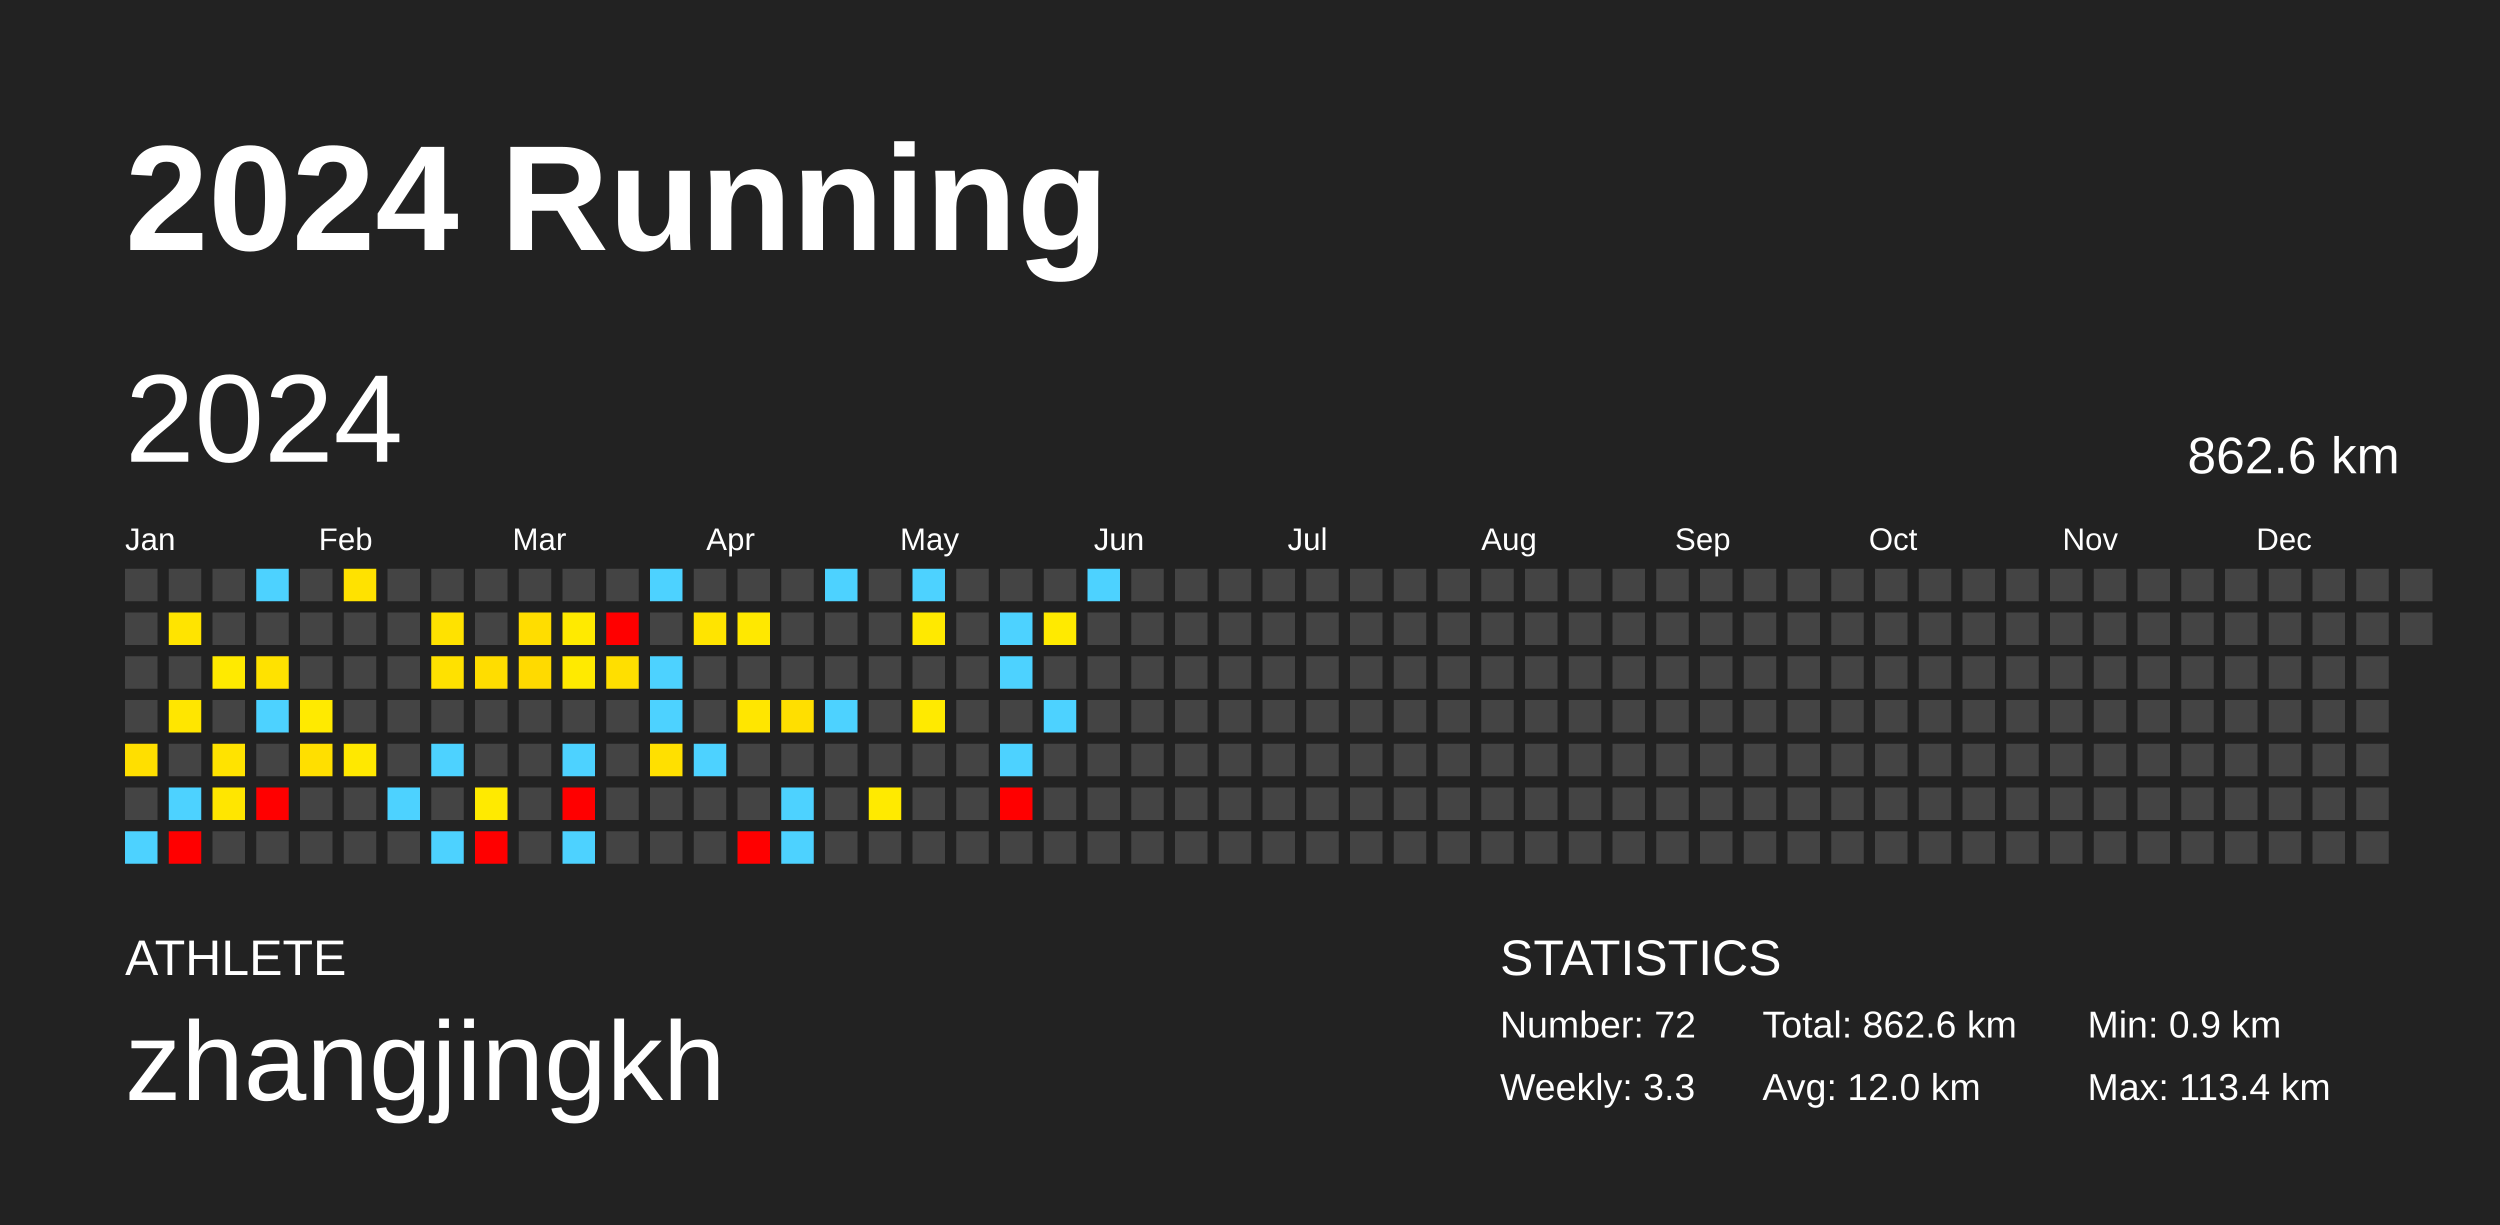
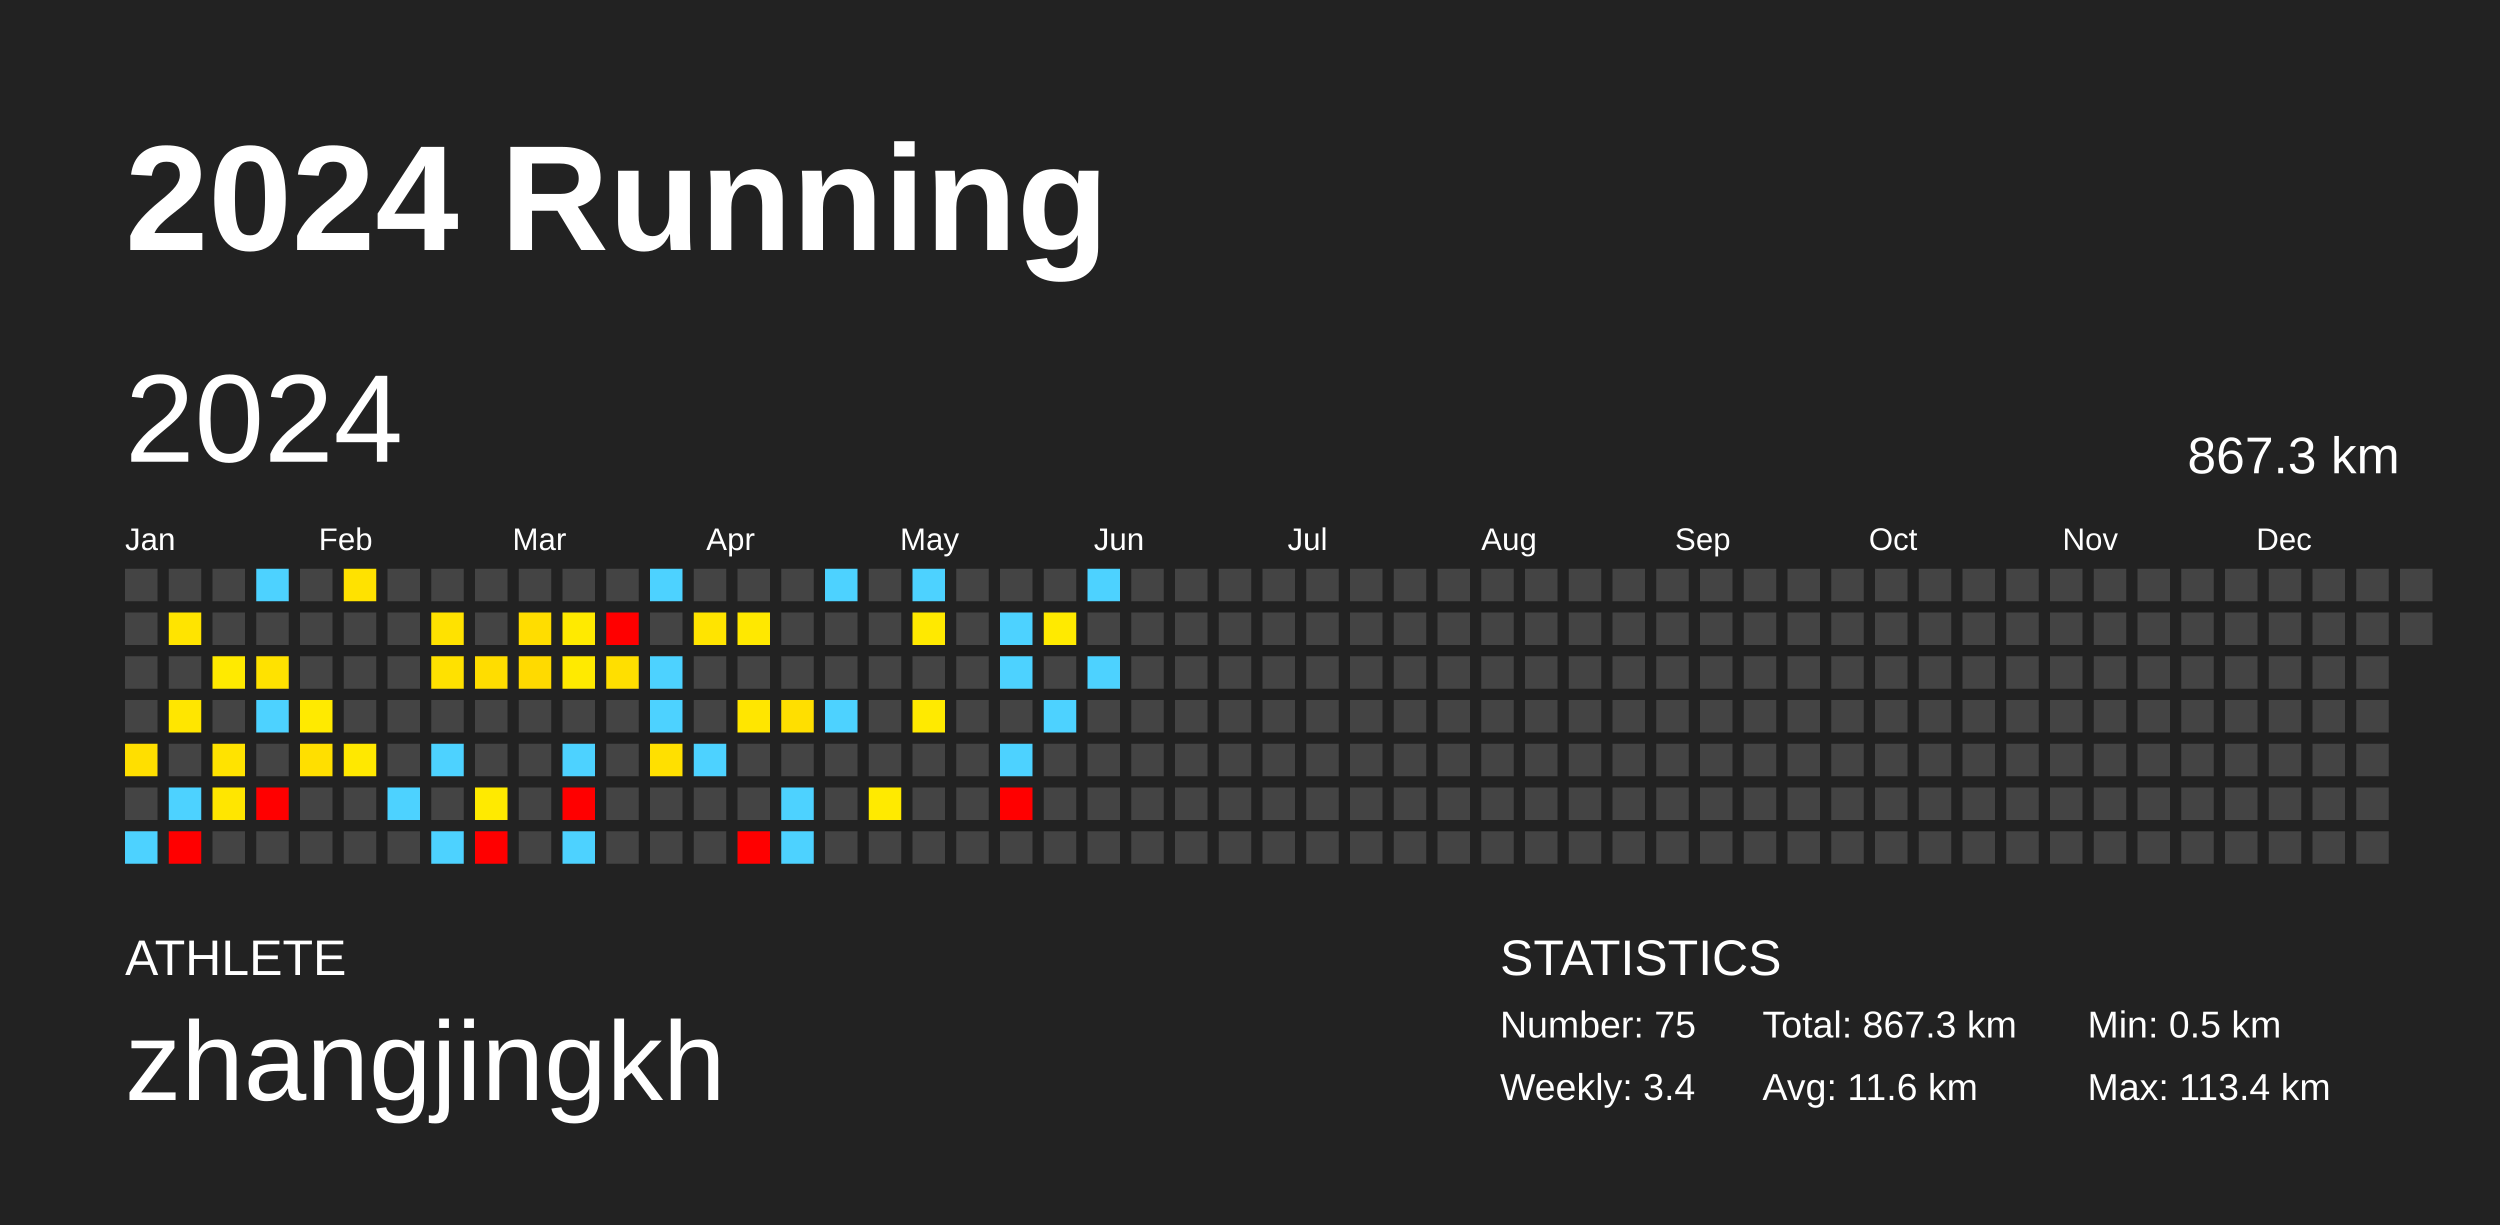
<svg xmlns="http://www.w3.org/2000/svg" baseProfile="full" height="98mm" version="1.1" viewBox="0,0,200,98" width="200mm">
  <defs />
  <rect fill="#222222" height="98" width="200" x="0" y="0" />
  <text fill="#FFFFFF" style="font-size:12px; font-family:Arial; font-weight:bold;" x="10" y="20">2024 Running</text>
  <text fill="#FFFFFF" style="font-size:4px; font-family:Arial" x="10" y="78">ATHLETE</text>
  <text fill="#FFFFFF" style="font-size:9px; font-family:Arial" x="10" y="88">zhangjingkh</text>
  <text fill="#FFFFFF" style="font-size:4px; font-family:Arial" x="120" y="78">STATISTICS</text>
-   <text fill="#FFFFFF" style="font-size:3px; font-family:Arial" x="120" y="83">Number: 72</text>
-   <text fill="#FFFFFF" style="font-size:3px; font-family:Arial" x="120" y="88">Weekly: 3.3</text>
-   <text fill="#FFFFFF" style="font-size:3px; font-family:Arial" x="141" y="83">Total: 862.6 km</text>
-   <text fill="#FFFFFF" style="font-size:3px; font-family:Arial" x="141" y="88">Avg: 12.0 km</text>
-   <text fill="#FFFFFF" style="font-size:3px; font-family:Arial" x="167" y="83">Min: 0.9 km</text>
+   <text fill="#FFFFFF" style="font-size:3px; font-family:Arial" x="120" y="83">Number: 75</text>
+   <text fill="#FFFFFF" style="font-size:3px; font-family:Arial" x="120" y="88">Weekly: 3.4</text>
+   <text fill="#FFFFFF" style="font-size:3px; font-family:Arial" x="141" y="83">Total: 867.3 km</text>
+   <text fill="#FFFFFF" style="font-size:3px; font-family:Arial" x="141" y="88">Avg: 11.6 km</text>
+   <text fill="#FFFFFF" style="font-size:3px; font-family:Arial" x="167" y="83">Min: 0.5 km</text>
  <text fill="#FFFFFF" style="font-size:3px; font-family:Arial" x="167" y="88">Max: 113.4 km</text>
  <text dominant-baseline="hanging" fill="#FFFFFF" style="font-size:10.0px; font-family:Arial;" x="10" y="30">2024</text>
-   <text dominant-baseline="hanging" fill="#FFFFFF" style="font-size:4.125px; font-family:Arial;" x="175" y="35">862.6 km</text>
+   <text dominant-baseline="hanging" fill="#FFFFFF" style="font-size:4.125px; font-family:Arial;" x="175" y="35">867.3 km</text>
  <text fill="#FFFFFF" style="font-size:2.5px; font-family:Arial" x="10.0" y="44">Jan</text>
  <text fill="#FFFFFF" style="font-size:2.5px; font-family:Arial" x="25.5" y="44">Feb</text>
  <text fill="#FFFFFF" style="font-size:2.5px; font-family:Arial" x="41.0" y="44">Mar</text>
  <text fill="#FFFFFF" style="font-size:2.5px; font-family:Arial" x="56.5" y="44">Apr</text>
  <text fill="#FFFFFF" style="font-size:2.5px; font-family:Arial" x="72.0" y="44">May</text>
  <text fill="#FFFFFF" style="font-size:2.5px; font-family:Arial" x="87.5" y="44">Jun</text>
  <text fill="#FFFFFF" style="font-size:2.5px; font-family:Arial" x="103.0" y="44">Jul</text>
  <text fill="#FFFFFF" style="font-size:2.5px; font-family:Arial" x="118.5" y="44">Aug</text>
  <text fill="#FFFFFF" style="font-size:2.5px; font-family:Arial" x="134.0" y="44">Sep</text>
  <text fill="#FFFFFF" style="font-size:2.5px; font-family:Arial" x="149.5" y="44">Oct</text>
  <text fill="#FFFFFF" style="font-size:2.5px; font-family:Arial" x="165.0" y="44">Nov</text>
  <text fill="#FFFFFF" style="font-size:2.5px; font-family:Arial" x="180.5" y="44">Dec</text>
  <rect fill="#444444" height="2.6" width="2.6" x="10.0" y="45.5" />
  <rect fill="#444444" height="2.6" width="2.6" x="10.0" y="49.0" />
  <rect fill="#444444" height="2.6" width="2.6" x="10.0" y="52.5" />
  <rect fill="#444444" height="2.6" width="2.6" x="10.0" y="56.0" />
  <rect fill="#ffdf00" height="2.6" width="2.6" x="10.0" y="59.5" />
  <rect fill="#444444" height="2.6" width="2.6" x="10.0" y="63.0" />
  <rect fill="#4dd2ff" height="2.6" width="2.6" x="10.0" y="66.5" />
  <rect fill="#444444" height="2.6" width="2.6" x="13.5" y="45.5" />
  <rect fill="#ffe400" height="2.6" width="2.6" x="13.5" y="49.0" />
  <rect fill="#444444" height="2.6" width="2.6" x="13.5" y="52.5" />
  <rect fill="#ffe600" height="2.6" width="2.6" x="13.5" y="56.0" />
  <rect fill="#444444" height="2.6" width="2.6" x="13.5" y="59.5" />
  <rect fill="#4dd2ff" height="2.6" width="2.6" x="13.5" y="63.0" />
  <rect fill="red" height="2.6" width="2.6" x="13.5" y="66.5" />
  <rect fill="#444444" height="2.6" width="2.6" x="17.0" y="45.5" />
  <rect fill="#444444" height="2.6" width="2.6" x="17.0" y="49.0" />
  <rect fill="#ffea00" height="2.6" width="2.6" x="17.0" y="52.5" />
  <rect fill="#444444" height="2.6" width="2.6" x="17.0" y="56.0" />
  <rect fill="#ffe300" height="2.6" width="2.6" x="17.0" y="59.5" />
  <rect fill="#ffe600" height="2.6" width="2.6" x="17.0" y="63.0" />
  <rect fill="#444444" height="2.6" width="2.6" x="17.0" y="66.5" />
  <rect fill="#4dd2ff" height="2.6" width="2.6" x="20.5" y="45.5" />
  <rect fill="#444444" height="2.6" width="2.6" x="20.5" y="49.0" />
  <rect fill="#ffe200" height="2.6" width="2.6" x="20.5" y="52.5" />
  <rect fill="#4dd2ff" height="2.6" width="2.6" x="20.5" y="56.0" />
  <rect fill="#444444" height="2.6" width="2.6" x="20.5" y="59.5" />
  <rect fill="red" height="2.6" width="2.6" x="20.5" y="63.0" />
  <rect fill="#444444" height="2.6" width="2.6" x="20.5" y="66.5" />
  <rect fill="#444444" height="2.6" width="2.6" x="24.0" y="45.5" />
  <rect fill="#444444" height="2.6" width="2.6" x="24.0" y="49.0" />
  <rect fill="#444444" height="2.6" width="2.6" x="24.0" y="52.5" />
  <rect fill="#ffea00" height="2.6" width="2.6" x="24.0" y="56.0" />
  <rect fill="#ffdf00" height="2.6" width="2.6" x="24.0" y="59.5" />
  <rect fill="#444444" height="2.6" width="2.6" x="24.0" y="63.0" />
  <rect fill="#444444" height="2.6" width="2.6" x="24.0" y="66.5" />
  <rect fill="#ffe200" height="2.6" width="2.6" x="27.5" y="45.5" />
  <rect fill="#444444" height="2.6" width="2.6" x="27.5" y="49.0" />
  <rect fill="#444444" height="2.6" width="2.6" x="27.5" y="52.5" />
  <rect fill="#444444" height="2.6" width="2.6" x="27.5" y="56.0" />
  <rect fill="#ffe800" height="2.6" width="2.6" x="27.5" y="59.5" />
  <rect fill="#444444" height="2.6" width="2.6" x="27.5" y="63.0" />
  <rect fill="#444444" height="2.6" width="2.6" x="27.5" y="66.5" />
  <rect fill="#444444" height="2.6" width="2.6" x="31.0" y="45.5" />
  <rect fill="#444444" height="2.6" width="2.6" x="31.0" y="49.0" />
  <rect fill="#444444" height="2.6" width="2.6" x="31.0" y="52.5" />
  <rect fill="#444444" height="2.6" width="2.6" x="31.0" y="56.0" />
  <rect fill="#444444" height="2.6" width="2.6" x="31.0" y="59.5" />
  <rect fill="#4dd2ff" height="2.6" width="2.6" x="31.0" y="63.0" />
  <rect fill="#444444" height="2.6" width="2.6" x="31.0" y="66.5" />
  <rect fill="#444444" height="2.6" width="2.6" x="34.5" y="45.5" />
  <rect fill="#ffe200" height="2.6" width="2.6" x="34.5" y="49.0" />
  <rect fill="#ffe100" height="2.6" width="2.6" x="34.5" y="52.5" />
  <rect fill="#444444" height="2.6" width="2.6" x="34.5" y="56.0" />
  <rect fill="#4dd2ff" height="2.6" width="2.6" x="34.5" y="59.5" />
  <rect fill="#444444" height="2.6" width="2.6" x="34.5" y="63.0" />
  <rect fill="#4dd2ff" height="2.6" width="2.6" x="34.5" y="66.5" />
  <rect fill="#444444" height="2.6" width="2.6" x="38.0" y="45.5" />
  <rect fill="#444444" height="2.6" width="2.6" x="38.0" y="49.0" />
  <rect fill="#ffdd00" height="2.6" width="2.6" x="38.0" y="52.5" />
  <rect fill="#444444" height="2.6" width="2.6" x="38.0" y="56.0" />
  <rect fill="#444444" height="2.6" width="2.6" x="38.0" y="59.5" />
  <rect fill="#ffea00" height="2.6" width="2.6" x="38.0" y="63.0" />
  <rect fill="red" height="2.6" width="2.6" x="38.0" y="66.5" />
  <rect fill="#444444" height="2.6" width="2.6" x="41.5" y="45.5" />
  <rect fill="#ffdd00" height="2.6" width="2.6" x="41.5" y="49.0" />
  <rect fill="#ffda00" height="2.6" width="2.6" x="41.5" y="52.5" />
  <rect fill="#444444" height="2.6" width="2.6" x="41.5" y="56.0" />
  <rect fill="#444444" height="2.6" width="2.6" x="41.5" y="59.5" />
  <rect fill="#444444" height="2.6" width="2.6" x="41.5" y="63.0" />
  <rect fill="#444444" height="2.6" width="2.6" x="41.5" y="66.5" />
  <rect fill="#444444" height="2.6" width="2.6" x="45.0" y="45.5" />
  <rect fill="#ffea00" height="2.6" width="2.6" x="45.0" y="49.0" />
  <rect fill="#ffea00" height="2.6" width="2.6" x="45.0" y="52.5" />
  <rect fill="#444444" height="2.6" width="2.6" x="45.0" y="56.0" />
  <rect fill="#4dd2ff" height="2.6" width="2.6" x="45.0" y="59.5" />
  <rect fill="red" height="2.6" width="2.6" x="45.0" y="63.0" />
  <rect fill="#4dd2ff" height="2.6" width="2.6" x="45.0" y="66.5" />
  <rect fill="#444444" height="2.6" width="2.6" x="48.5" y="45.5" />
  <rect fill="red" height="2.6" width="2.6" x="48.5" y="49.0" />
  <rect fill="#ffdf00" height="2.6" width="2.6" x="48.5" y="52.5" />
  <rect fill="#444444" height="2.6" width="2.6" x="48.5" y="56.0" />
  <rect fill="#444444" height="2.6" width="2.6" x="48.5" y="59.5" />
  <rect fill="#444444" height="2.6" width="2.6" x="48.5" y="63.0" />
  <rect fill="#444444" height="2.6" width="2.6" x="48.5" y="66.5" />
  <rect fill="#4dd2ff" height="2.6" width="2.6" x="52.0" y="45.5" />
  <rect fill="#444444" height="2.6" width="2.6" x="52.0" y="49.0" />
  <rect fill="#4dd2ff" height="2.6" width="2.6" x="52.0" y="52.5" />
  <rect fill="#4dd2ff" height="2.6" width="2.6" x="52.0" y="56.0" />
  <rect fill="#ffe000" height="2.6" width="2.6" x="52.0" y="59.5" />
  <rect fill="#444444" height="2.6" width="2.6" x="52.0" y="63.0" />
  <rect fill="#444444" height="2.6" width="2.6" x="52.0" y="66.5" />
  <rect fill="#444444" height="2.6" width="2.6" x="55.5" y="45.5" />
  <rect fill="#ffe400" height="2.6" width="2.6" x="55.5" y="49.0" />
  <rect fill="#444444" height="2.6" width="2.6" x="55.5" y="52.5" />
  <rect fill="#444444" height="2.6" width="2.6" x="55.5" y="56.0" />
  <rect fill="#4dd2ff" height="2.6" width="2.6" x="55.5" y="59.5" />
  <rect fill="#444444" height="2.6" width="2.6" x="55.5" y="63.0" />
  <rect fill="#444444" height="2.6" width="2.6" x="55.5" y="66.5" />
  <rect fill="#444444" height="2.6" width="2.6" x="59.0" y="45.5" />
  <rect fill="#ffe800" height="2.6" width="2.6" x="59.0" y="49.0" />
  <rect fill="#444444" height="2.6" width="2.6" x="59.0" y="52.5" />
  <rect fill="#ffe600" height="2.6" width="2.6" x="59.0" y="56.0" />
  <rect fill="#444444" height="2.6" width="2.6" x="59.0" y="59.5" />
  <rect fill="#444444" height="2.6" width="2.6" x="59.0" y="63.0" />
  <rect fill="red" height="2.6" width="2.6" x="59.0" y="66.5" />
  <rect fill="#444444" height="2.6" width="2.6" x="62.5" y="45.5" />
  <rect fill="#444444" height="2.6" width="2.6" x="62.5" y="49.0" />
  <rect fill="#444444" height="2.6" width="2.6" x="62.5" y="52.5" />
  <rect fill="#ffdf00" height="2.6" width="2.6" x="62.5" y="56.0" />
  <rect fill="#444444" height="2.6" width="2.6" x="62.5" y="59.5" />
  <rect fill="#4dd2ff" height="2.6" width="2.6" x="62.5" y="63.0" />
  <rect fill="#4dd2ff" height="2.6" width="2.6" x="62.5" y="66.5" />
  <rect fill="#4dd2ff" height="2.6" width="2.6" x="66.0" y="45.5" />
  <rect fill="#444444" height="2.6" width="2.6" x="66.0" y="49.0" />
  <rect fill="#444444" height="2.6" width="2.6" x="66.0" y="52.5" />
  <rect fill="#4dd2ff" height="2.6" width="2.6" x="66.0" y="56.0" />
  <rect fill="#444444" height="2.6" width="2.6" x="66.0" y="59.5" />
  <rect fill="#444444" height="2.6" width="2.6" x="66.0" y="63.0" />
  <rect fill="#444444" height="2.6" width="2.6" x="66.0" y="66.5" />
  <rect fill="#444444" height="2.6" width="2.6" x="69.5" y="45.5" />
  <rect fill="#444444" height="2.6" width="2.6" x="69.5" y="49.0" />
  <rect fill="#444444" height="2.6" width="2.6" x="69.5" y="52.5" />
  <rect fill="#444444" height="2.6" width="2.6" x="69.5" y="56.0" />
  <rect fill="#444444" height="2.6" width="2.6" x="69.5" y="59.5" />
  <rect fill="#ffea00" height="2.6" width="2.6" x="69.5" y="63.0" />
  <rect fill="#444444" height="2.6" width="2.6" x="69.5" y="66.5" />
  <rect fill="#4dd2ff" height="2.6" width="2.6" x="73.0" y="45.5" />
  <rect fill="#ffe900" height="2.6" width="2.6" x="73.0" y="49.0" />
  <rect fill="#444444" height="2.6" width="2.6" x="73.0" y="52.5" />
  <rect fill="#ffea00" height="2.6" width="2.6" x="73.0" y="56.0" />
  <rect fill="#444444" height="2.6" width="2.6" x="73.0" y="59.5" />
  <rect fill="#444444" height="2.6" width="2.6" x="73.0" y="63.0" />
  <rect fill="#444444" height="2.6" width="2.6" x="73.0" y="66.5" />
  <rect fill="#444444" height="2.6" width="2.6" x="76.5" y="45.5" />
  <rect fill="#444444" height="2.6" width="2.6" x="76.5" y="49.0" />
  <rect fill="#444444" height="2.6" width="2.6" x="76.5" y="52.5" />
  <rect fill="#444444" height="2.6" width="2.6" x="76.5" y="56.0" />
  <rect fill="#444444" height="2.6" width="2.6" x="76.5" y="59.5" />
  <rect fill="#444444" height="2.6" width="2.6" x="76.5" y="63.0" />
  <rect fill="#444444" height="2.6" width="2.6" x="76.5" y="66.5" />
  <rect fill="#444444" height="2.6" width="2.6" x="80.0" y="45.5" />
  <rect fill="#4dd2ff" height="2.6" width="2.6" x="80.0" y="49.0" />
  <rect fill="#4dd2ff" height="2.6" width="2.6" x="80.0" y="52.5" />
  <rect fill="#444444" height="2.6" width="2.6" x="80.0" y="56.0" />
  <rect fill="#4dd2ff" height="2.6" width="2.6" x="80.0" y="59.5" />
  <rect fill="red" height="2.6" width="2.6" x="80.0" y="63.0" />
  <rect fill="#444444" height="2.6" width="2.6" x="80.0" y="66.5" />
  <rect fill="#444444" height="2.6" width="2.6" x="83.5" y="45.5" />
  <rect fill="#ffea00" height="2.6" width="2.6" x="83.5" y="49.0" />
  <rect fill="#444444" height="2.6" width="2.6" x="83.5" y="52.5" />
  <rect fill="#4dd2ff" height="2.6" width="2.6" x="83.5" y="56.0" />
  <rect fill="#444444" height="2.6" width="2.6" x="83.5" y="59.5" />
  <rect fill="#444444" height="2.6" width="2.6" x="83.5" y="63.0" />
  <rect fill="#444444" height="2.6" width="2.6" x="83.5" y="66.5" />
  <rect fill="#4dd2ff" height="2.6" width="2.6" x="87.0" y="45.5" />
  <rect fill="#444444" height="2.6" width="2.6" x="87.0" y="49.0" />
-   <rect fill="#444444" height="2.6" width="2.6" x="87.0" y="52.5" />
+   <rect fill="#4dd2ff" height="2.6" width="2.6" x="87.0" y="52.5" />
  <rect fill="#444444" height="2.6" width="2.6" x="87.0" y="56.0" />
  <rect fill="#444444" height="2.6" width="2.6" x="87.0" y="59.5" />
  <rect fill="#444444" height="2.6" width="2.6" x="87.0" y="63.0" />
  <rect fill="#444444" height="2.6" width="2.6" x="87.0" y="66.5" />
  <rect fill="#444444" height="2.6" width="2.6" x="90.5" y="45.5" />
  <rect fill="#444444" height="2.6" width="2.6" x="90.5" y="49.0" />
  <rect fill="#444444" height="2.6" width="2.6" x="90.5" y="52.5" />
  <rect fill="#444444" height="2.6" width="2.6" x="90.5" y="56.0" />
  <rect fill="#444444" height="2.6" width="2.6" x="90.5" y="59.5" />
  <rect fill="#444444" height="2.6" width="2.6" x="90.5" y="63.0" />
  <rect fill="#444444" height="2.6" width="2.6" x="90.5" y="66.5" />
  <rect fill="#444444" height="2.6" width="2.6" x="94.0" y="45.5" />
  <rect fill="#444444" height="2.6" width="2.6" x="94.0" y="49.0" />
  <rect fill="#444444" height="2.6" width="2.6" x="94.0" y="52.5" />
  <rect fill="#444444" height="2.6" width="2.6" x="94.0" y="56.0" />
  <rect fill="#444444" height="2.6" width="2.6" x="94.0" y="59.5" />
  <rect fill="#444444" height="2.6" width="2.6" x="94.0" y="63.0" />
  <rect fill="#444444" height="2.6" width="2.6" x="94.0" y="66.5" />
  <rect fill="#444444" height="2.6" width="2.6" x="97.5" y="45.5" />
  <rect fill="#444444" height="2.6" width="2.6" x="97.5" y="49.0" />
  <rect fill="#444444" height="2.6" width="2.6" x="97.5" y="52.5" />
  <rect fill="#444444" height="2.6" width="2.6" x="97.5" y="56.0" />
  <rect fill="#444444" height="2.6" width="2.6" x="97.5" y="59.5" />
  <rect fill="#444444" height="2.6" width="2.6" x="97.5" y="63.0" />
  <rect fill="#444444" height="2.6" width="2.6" x="97.5" y="66.5" />
  <rect fill="#444444" height="2.6" width="2.6" x="101.0" y="45.5" />
  <rect fill="#444444" height="2.6" width="2.6" x="101.0" y="49.0" />
  <rect fill="#444444" height="2.6" width="2.6" x="101.0" y="52.5" />
  <rect fill="#444444" height="2.6" width="2.6" x="101.0" y="56.0" />
  <rect fill="#444444" height="2.6" width="2.6" x="101.0" y="59.5" />
  <rect fill="#444444" height="2.6" width="2.6" x="101.0" y="63.0" />
  <rect fill="#444444" height="2.6" width="2.6" x="101.0" y="66.5" />
  <rect fill="#444444" height="2.6" width="2.6" x="104.5" y="45.5" />
  <rect fill="#444444" height="2.6" width="2.6" x="104.5" y="49.0" />
  <rect fill="#444444" height="2.6" width="2.6" x="104.5" y="52.5" />
  <rect fill="#444444" height="2.6" width="2.6" x="104.5" y="56.0" />
  <rect fill="#444444" height="2.6" width="2.6" x="104.5" y="59.5" />
  <rect fill="#444444" height="2.6" width="2.6" x="104.5" y="63.0" />
  <rect fill="#444444" height="2.6" width="2.6" x="104.5" y="66.5" />
  <rect fill="#444444" height="2.6" width="2.6" x="108.0" y="45.5" />
  <rect fill="#444444" height="2.6" width="2.6" x="108.0" y="49.0" />
  <rect fill="#444444" height="2.6" width="2.6" x="108.0" y="52.5" />
  <rect fill="#444444" height="2.6" width="2.6" x="108.0" y="56.0" />
  <rect fill="#444444" height="2.6" width="2.6" x="108.0" y="59.5" />
  <rect fill="#444444" height="2.6" width="2.6" x="108.0" y="63.0" />
  <rect fill="#444444" height="2.6" width="2.6" x="108.0" y="66.5" />
  <rect fill="#444444" height="2.6" width="2.6" x="111.5" y="45.5" />
  <rect fill="#444444" height="2.6" width="2.6" x="111.5" y="49.0" />
  <rect fill="#444444" height="2.6" width="2.6" x="111.5" y="52.5" />
  <rect fill="#444444" height="2.6" width="2.6" x="111.5" y="56.0" />
  <rect fill="#444444" height="2.6" width="2.6" x="111.5" y="59.5" />
  <rect fill="#444444" height="2.6" width="2.6" x="111.5" y="63.0" />
  <rect fill="#444444" height="2.6" width="2.6" x="111.5" y="66.5" />
  <rect fill="#444444" height="2.6" width="2.6" x="115.0" y="45.5" />
  <rect fill="#444444" height="2.6" width="2.6" x="115.0" y="49.0" />
  <rect fill="#444444" height="2.6" width="2.6" x="115.0" y="52.5" />
  <rect fill="#444444" height="2.6" width="2.6" x="115.0" y="56.0" />
  <rect fill="#444444" height="2.6" width="2.6" x="115.0" y="59.5" />
  <rect fill="#444444" height="2.6" width="2.6" x="115.0" y="63.0" />
  <rect fill="#444444" height="2.6" width="2.6" x="115.0" y="66.5" />
  <rect fill="#444444" height="2.6" width="2.6" x="118.5" y="45.5" />
  <rect fill="#444444" height="2.6" width="2.6" x="118.5" y="49.0" />
  <rect fill="#444444" height="2.6" width="2.6" x="118.5" y="52.5" />
  <rect fill="#444444" height="2.6" width="2.6" x="118.5" y="56.0" />
  <rect fill="#444444" height="2.6" width="2.6" x="118.5" y="59.5" />
  <rect fill="#444444" height="2.6" width="2.6" x="118.5" y="63.0" />
  <rect fill="#444444" height="2.6" width="2.6" x="118.5" y="66.5" />
  <rect fill="#444444" height="2.6" width="2.6" x="122.0" y="45.5" />
  <rect fill="#444444" height="2.6" width="2.6" x="122.0" y="49.0" />
  <rect fill="#444444" height="2.6" width="2.6" x="122.0" y="52.5" />
  <rect fill="#444444" height="2.6" width="2.6" x="122.0" y="56.0" />
  <rect fill="#444444" height="2.6" width="2.6" x="122.0" y="59.5" />
  <rect fill="#444444" height="2.6" width="2.6" x="122.0" y="63.0" />
  <rect fill="#444444" height="2.6" width="2.6" x="122.0" y="66.5" />
  <rect fill="#444444" height="2.6" width="2.6" x="125.5" y="45.5" />
  <rect fill="#444444" height="2.6" width="2.6" x="125.5" y="49.0" />
  <rect fill="#444444" height="2.6" width="2.6" x="125.5" y="52.5" />
  <rect fill="#444444" height="2.6" width="2.6" x="125.5" y="56.0" />
  <rect fill="#444444" height="2.6" width="2.6" x="125.5" y="59.5" />
  <rect fill="#444444" height="2.6" width="2.6" x="125.5" y="63.0" />
  <rect fill="#444444" height="2.6" width="2.6" x="125.5" y="66.5" />
  <rect fill="#444444" height="2.6" width="2.6" x="129.0" y="45.5" />
  <rect fill="#444444" height="2.6" width="2.6" x="129.0" y="49.0" />
  <rect fill="#444444" height="2.6" width="2.6" x="129.0" y="52.5" />
  <rect fill="#444444" height="2.6" width="2.6" x="129.0" y="56.0" />
  <rect fill="#444444" height="2.6" width="2.6" x="129.0" y="59.5" />
  <rect fill="#444444" height="2.6" width="2.6" x="129.0" y="63.0" />
  <rect fill="#444444" height="2.6" width="2.6" x="129.0" y="66.5" />
  <rect fill="#444444" height="2.6" width="2.6" x="132.5" y="45.5" />
  <rect fill="#444444" height="2.6" width="2.6" x="132.5" y="49.0" />
  <rect fill="#444444" height="2.6" width="2.6" x="132.5" y="52.5" />
  <rect fill="#444444" height="2.6" width="2.6" x="132.5" y="56.0" />
  <rect fill="#444444" height="2.6" width="2.6" x="132.5" y="59.5" />
  <rect fill="#444444" height="2.6" width="2.6" x="132.5" y="63.0" />
  <rect fill="#444444" height="2.6" width="2.6" x="132.5" y="66.5" />
  <rect fill="#444444" height="2.6" width="2.6" x="136.0" y="45.5" />
  <rect fill="#444444" height="2.6" width="2.6" x="136.0" y="49.0" />
  <rect fill="#444444" height="2.6" width="2.6" x="136.0" y="52.5" />
  <rect fill="#444444" height="2.6" width="2.6" x="136.0" y="56.0" />
  <rect fill="#444444" height="2.6" width="2.6" x="136.0" y="59.5" />
  <rect fill="#444444" height="2.6" width="2.6" x="136.0" y="63.0" />
  <rect fill="#444444" height="2.6" width="2.6" x="136.0" y="66.5" />
  <rect fill="#444444" height="2.6" width="2.6" x="139.5" y="45.5" />
  <rect fill="#444444" height="2.6" width="2.6" x="139.5" y="49.0" />
  <rect fill="#444444" height="2.6" width="2.6" x="139.5" y="52.5" />
  <rect fill="#444444" height="2.6" width="2.6" x="139.5" y="56.0" />
  <rect fill="#444444" height="2.6" width="2.6" x="139.5" y="59.5" />
  <rect fill="#444444" height="2.6" width="2.6" x="139.5" y="63.0" />
  <rect fill="#444444" height="2.6" width="2.6" x="139.5" y="66.5" />
  <rect fill="#444444" height="2.6" width="2.6" x="143.0" y="45.5" />
  <rect fill="#444444" height="2.6" width="2.6" x="143.0" y="49.0" />
  <rect fill="#444444" height="2.6" width="2.6" x="143.0" y="52.5" />
  <rect fill="#444444" height="2.6" width="2.6" x="143.0" y="56.0" />
  <rect fill="#444444" height="2.6" width="2.6" x="143.0" y="59.5" />
  <rect fill="#444444" height="2.6" width="2.6" x="143.0" y="63.0" />
  <rect fill="#444444" height="2.6" width="2.6" x="143.0" y="66.5" />
  <rect fill="#444444" height="2.6" width="2.6" x="146.5" y="45.5" />
  <rect fill="#444444" height="2.6" width="2.6" x="146.5" y="49.0" />
  <rect fill="#444444" height="2.6" width="2.6" x="146.5" y="52.5" />
  <rect fill="#444444" height="2.6" width="2.6" x="146.5" y="56.0" />
  <rect fill="#444444" height="2.6" width="2.6" x="146.5" y="59.5" />
  <rect fill="#444444" height="2.6" width="2.6" x="146.5" y="63.0" />
  <rect fill="#444444" height="2.6" width="2.6" x="146.5" y="66.5" />
  <rect fill="#444444" height="2.6" width="2.6" x="150.0" y="45.5" />
  <rect fill="#444444" height="2.6" width="2.6" x="150.0" y="49.0" />
  <rect fill="#444444" height="2.6" width="2.6" x="150.0" y="52.5" />
  <rect fill="#444444" height="2.6" width="2.6" x="150.0" y="56.0" />
  <rect fill="#444444" height="2.6" width="2.6" x="150.0" y="59.5" />
  <rect fill="#444444" height="2.6" width="2.6" x="150.0" y="63.0" />
  <rect fill="#444444" height="2.6" width="2.6" x="150.0" y="66.5" />
  <rect fill="#444444" height="2.6" width="2.6" x="153.5" y="45.5" />
  <rect fill="#444444" height="2.6" width="2.6" x="153.5" y="49.0" />
  <rect fill="#444444" height="2.6" width="2.6" x="153.5" y="52.5" />
  <rect fill="#444444" height="2.6" width="2.6" x="153.5" y="56.0" />
  <rect fill="#444444" height="2.6" width="2.6" x="153.5" y="59.5" />
  <rect fill="#444444" height="2.6" width="2.6" x="153.5" y="63.0" />
  <rect fill="#444444" height="2.6" width="2.6" x="153.5" y="66.5" />
  <rect fill="#444444" height="2.6" width="2.6" x="157.0" y="45.5" />
  <rect fill="#444444" height="2.6" width="2.6" x="157.0" y="49.0" />
  <rect fill="#444444" height="2.6" width="2.6" x="157.0" y="52.5" />
  <rect fill="#444444" height="2.6" width="2.6" x="157.0" y="56.0" />
  <rect fill="#444444" height="2.6" width="2.6" x="157.0" y="59.5" />
  <rect fill="#444444" height="2.6" width="2.6" x="157.0" y="63.0" />
  <rect fill="#444444" height="2.6" width="2.6" x="157.0" y="66.5" />
  <rect fill="#444444" height="2.6" width="2.6" x="160.5" y="45.5" />
  <rect fill="#444444" height="2.6" width="2.6" x="160.5" y="49.0" />
  <rect fill="#444444" height="2.6" width="2.6" x="160.5" y="52.5" />
  <rect fill="#444444" height="2.6" width="2.6" x="160.5" y="56.0" />
  <rect fill="#444444" height="2.6" width="2.6" x="160.5" y="59.5" />
  <rect fill="#444444" height="2.6" width="2.6" x="160.5" y="63.0" />
  <rect fill="#444444" height="2.6" width="2.6" x="160.5" y="66.5" />
  <rect fill="#444444" height="2.6" width="2.6" x="164.0" y="45.5" />
  <rect fill="#444444" height="2.6" width="2.6" x="164.0" y="49.0" />
  <rect fill="#444444" height="2.6" width="2.6" x="164.0" y="52.5" />
  <rect fill="#444444" height="2.6" width="2.6" x="164.0" y="56.0" />
  <rect fill="#444444" height="2.6" width="2.6" x="164.0" y="59.5" />
  <rect fill="#444444" height="2.6" width="2.6" x="164.0" y="63.0" />
  <rect fill="#444444" height="2.6" width="2.6" x="164.0" y="66.5" />
  <rect fill="#444444" height="2.6" width="2.6" x="167.5" y="45.5" />
  <rect fill="#444444" height="2.6" width="2.6" x="167.5" y="49.0" />
  <rect fill="#444444" height="2.6" width="2.6" x="167.5" y="52.5" />
  <rect fill="#444444" height="2.6" width="2.6" x="167.5" y="56.0" />
  <rect fill="#444444" height="2.6" width="2.6" x="167.5" y="59.5" />
  <rect fill="#444444" height="2.6" width="2.6" x="167.5" y="63.0" />
  <rect fill="#444444" height="2.6" width="2.6" x="167.5" y="66.5" />
  <rect fill="#444444" height="2.6" width="2.6" x="171.0" y="45.5" />
  <rect fill="#444444" height="2.6" width="2.6" x="171.0" y="49.0" />
  <rect fill="#444444" height="2.6" width="2.6" x="171.0" y="52.5" />
  <rect fill="#444444" height="2.6" width="2.6" x="171.0" y="56.0" />
  <rect fill="#444444" height="2.6" width="2.6" x="171.0" y="59.5" />
  <rect fill="#444444" height="2.6" width="2.6" x="171.0" y="63.0" />
  <rect fill="#444444" height="2.6" width="2.6" x="171.0" y="66.5" />
  <rect fill="#444444" height="2.6" width="2.6" x="174.5" y="45.5" />
  <rect fill="#444444" height="2.6" width="2.6" x="174.5" y="49.0" />
  <rect fill="#444444" height="2.6" width="2.6" x="174.5" y="52.5" />
  <rect fill="#444444" height="2.6" width="2.6" x="174.5" y="56.0" />
  <rect fill="#444444" height="2.6" width="2.6" x="174.5" y="59.5" />
  <rect fill="#444444" height="2.6" width="2.6" x="174.5" y="63.0" />
  <rect fill="#444444" height="2.6" width="2.6" x="174.5" y="66.5" />
  <rect fill="#444444" height="2.6" width="2.6" x="178.0" y="45.5" />
  <rect fill="#444444" height="2.6" width="2.6" x="178.0" y="49.0" />
  <rect fill="#444444" height="2.6" width="2.6" x="178.0" y="52.5" />
  <rect fill="#444444" height="2.6" width="2.6" x="178.0" y="56.0" />
  <rect fill="#444444" height="2.6" width="2.6" x="178.0" y="59.5" />
  <rect fill="#444444" height="2.6" width="2.6" x="178.0" y="63.0" />
  <rect fill="#444444" height="2.6" width="2.6" x="178.0" y="66.5" />
  <rect fill="#444444" height="2.6" width="2.6" x="181.5" y="45.5" />
  <rect fill="#444444" height="2.6" width="2.6" x="181.5" y="49.0" />
  <rect fill="#444444" height="2.6" width="2.6" x="181.5" y="52.5" />
  <rect fill="#444444" height="2.6" width="2.6" x="181.5" y="56.0" />
  <rect fill="#444444" height="2.6" width="2.6" x="181.5" y="59.5" />
  <rect fill="#444444" height="2.6" width="2.6" x="181.5" y="63.0" />
  <rect fill="#444444" height="2.6" width="2.6" x="181.5" y="66.5" />
  <rect fill="#444444" height="2.6" width="2.6" x="185.0" y="45.5" />
  <rect fill="#444444" height="2.6" width="2.6" x="185.0" y="49.0" />
  <rect fill="#444444" height="2.6" width="2.6" x="185.0" y="52.5" />
  <rect fill="#444444" height="2.6" width="2.6" x="185.0" y="56.0" />
  <rect fill="#444444" height="2.6" width="2.6" x="185.0" y="59.5" />
  <rect fill="#444444" height="2.6" width="2.6" x="185.0" y="63.0" />
  <rect fill="#444444" height="2.6" width="2.6" x="185.0" y="66.5" />
  <rect fill="#444444" height="2.6" width="2.6" x="188.5" y="45.5" />
  <rect fill="#444444" height="2.6" width="2.6" x="188.5" y="49.0" />
  <rect fill="#444444" height="2.6" width="2.6" x="188.5" y="52.5" />
  <rect fill="#444444" height="2.6" width="2.6" x="188.5" y="56.0" />
  <rect fill="#444444" height="2.6" width="2.6" x="188.5" y="59.5" />
  <rect fill="#444444" height="2.6" width="2.6" x="188.5" y="63.0" />
  <rect fill="#444444" height="2.6" width="2.6" x="188.5" y="66.5" />
  <rect fill="#444444" height="2.6" width="2.6" x="192.0" y="45.5" />
  <rect fill="#444444" height="2.6" width="2.6" x="192.0" y="49.0" />
</svg>
